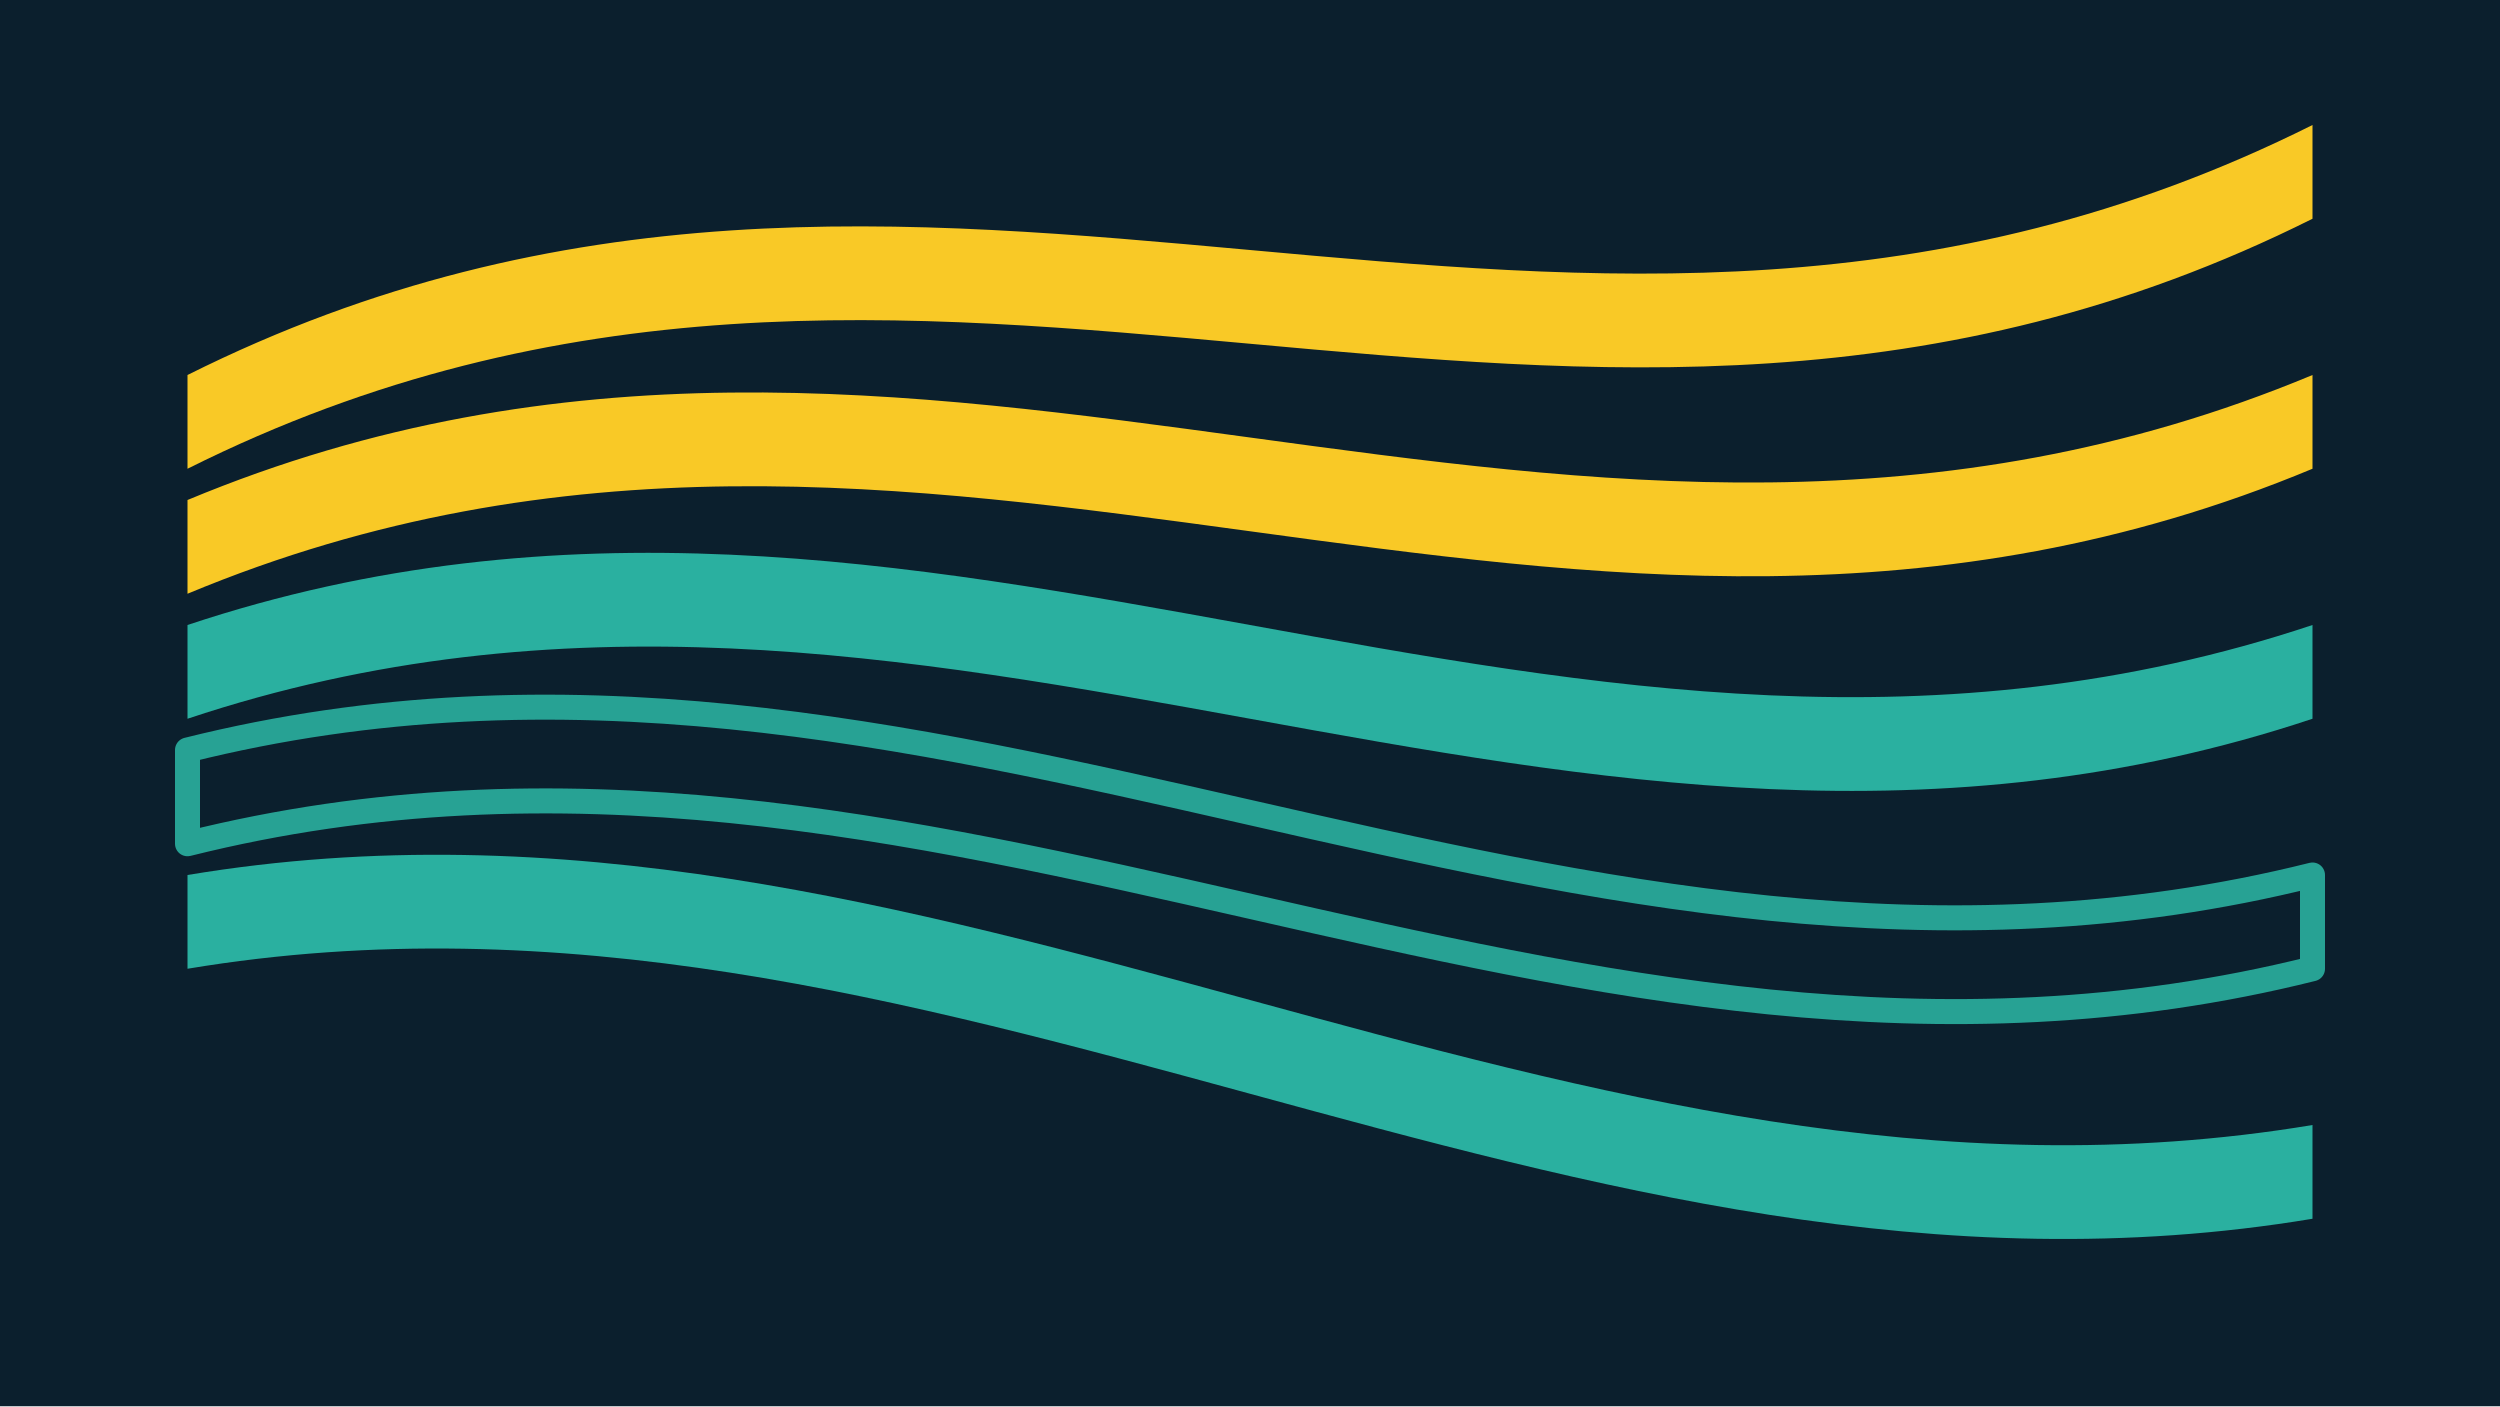
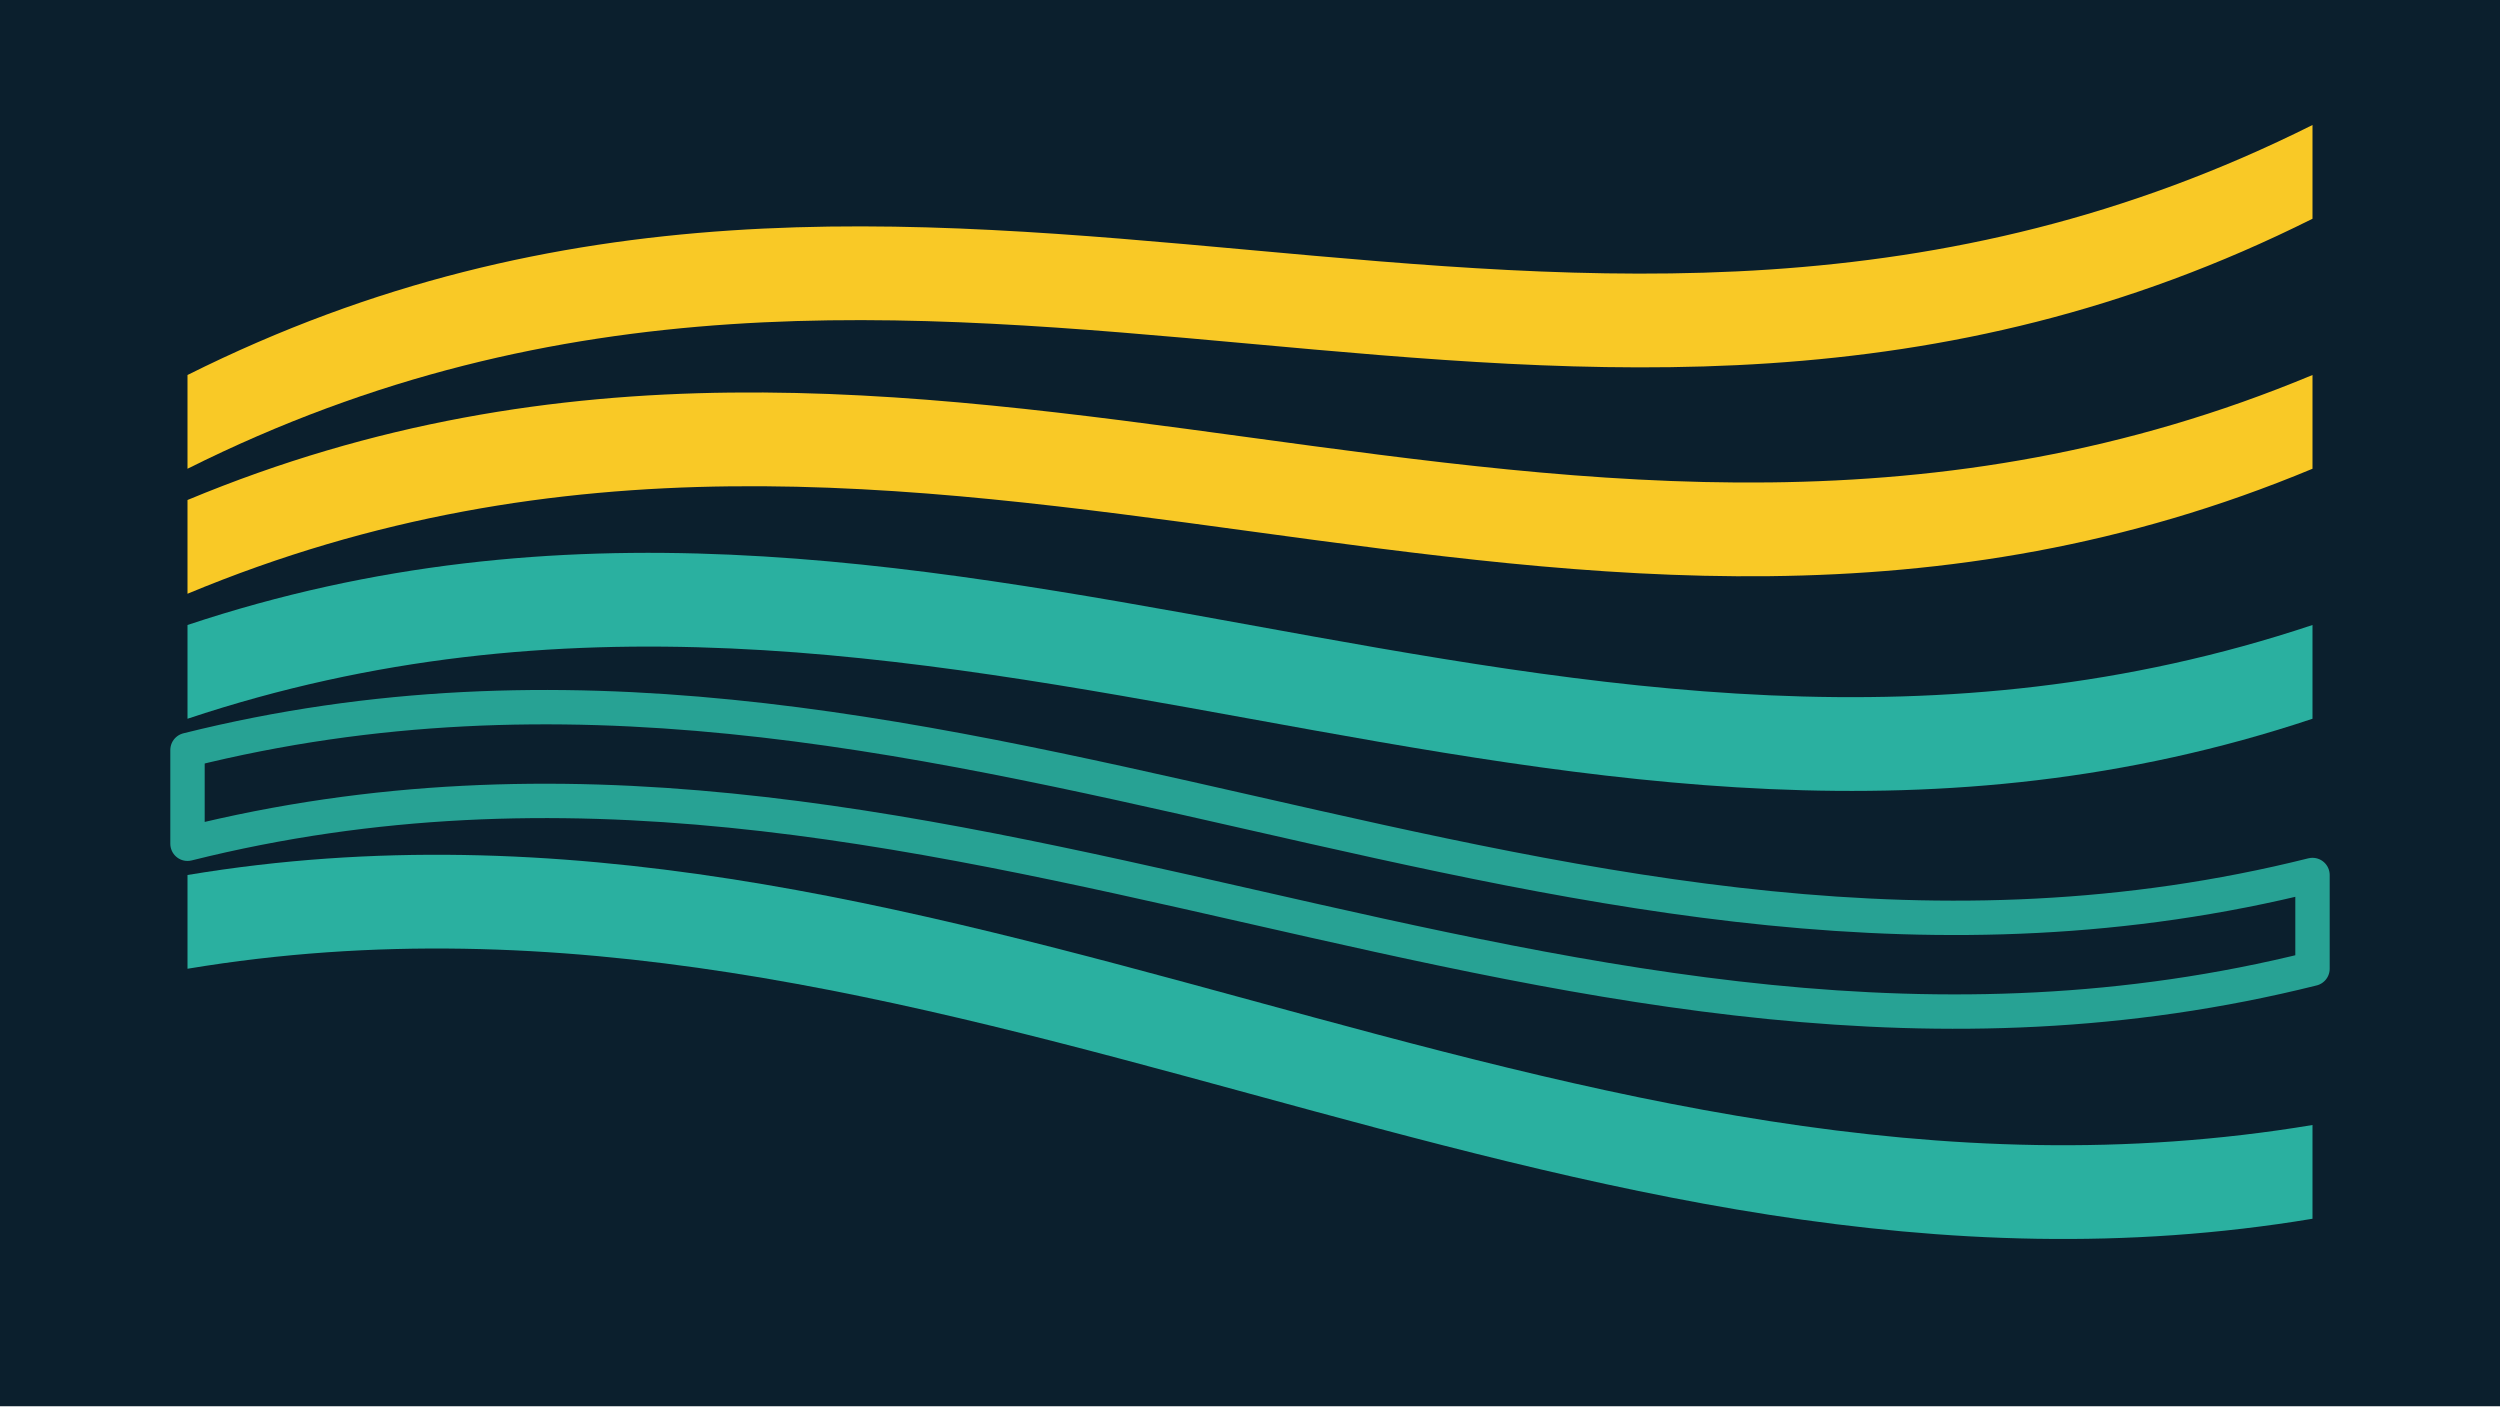
<svg xmlns="http://www.w3.org/2000/svg" viewBox="0 0 160 90" role="img" aria-label="White-matter tracts">
  <rect width="160" height="90" fill="#0b1f2d" />
  <g transform="rotate(180 80 45)">
    <path d="M12 12 C60 4,100 36,148 28 l0 6 C100 42,60 10,12 18 z" fill="#2ab0a0" stroke="none" />
-     <path d="M12 28 C60 16,100 48,148 36 l0 6 C100 54,60 22,12 34 z" fill="none" stroke="#2ab0a0" stroke-width="1.6" stroke-linecap="round" stroke-linejoin="round" opacity=".9" />
+     <path d="M12 28 C60 16,100 48,148 36 l0 6 C100 54,60 22,12 34 z" fill="none" stroke="#2ab0a0" stroke-width="2.2" stroke-linecap="round" stroke-linejoin="round" opacity=".9" />
    <path d="M12 44 C60 28,100 60,148 44 l0 6 C100 66,60 34,12 50 z" fill="#2ab0a0" stroke="none" />
    <path d="M12 60 C60 40,100 72,148 52 l0 6 C100 78,60 46,12 66 z" fill="#f9c926" stroke="none" />
    <path d="M12 76 C60 52,100 84,148 60 l0 6 C100 90,60 58,12 82 z" fill="#f9c926" stroke="none" />
  </g>
</svg>
